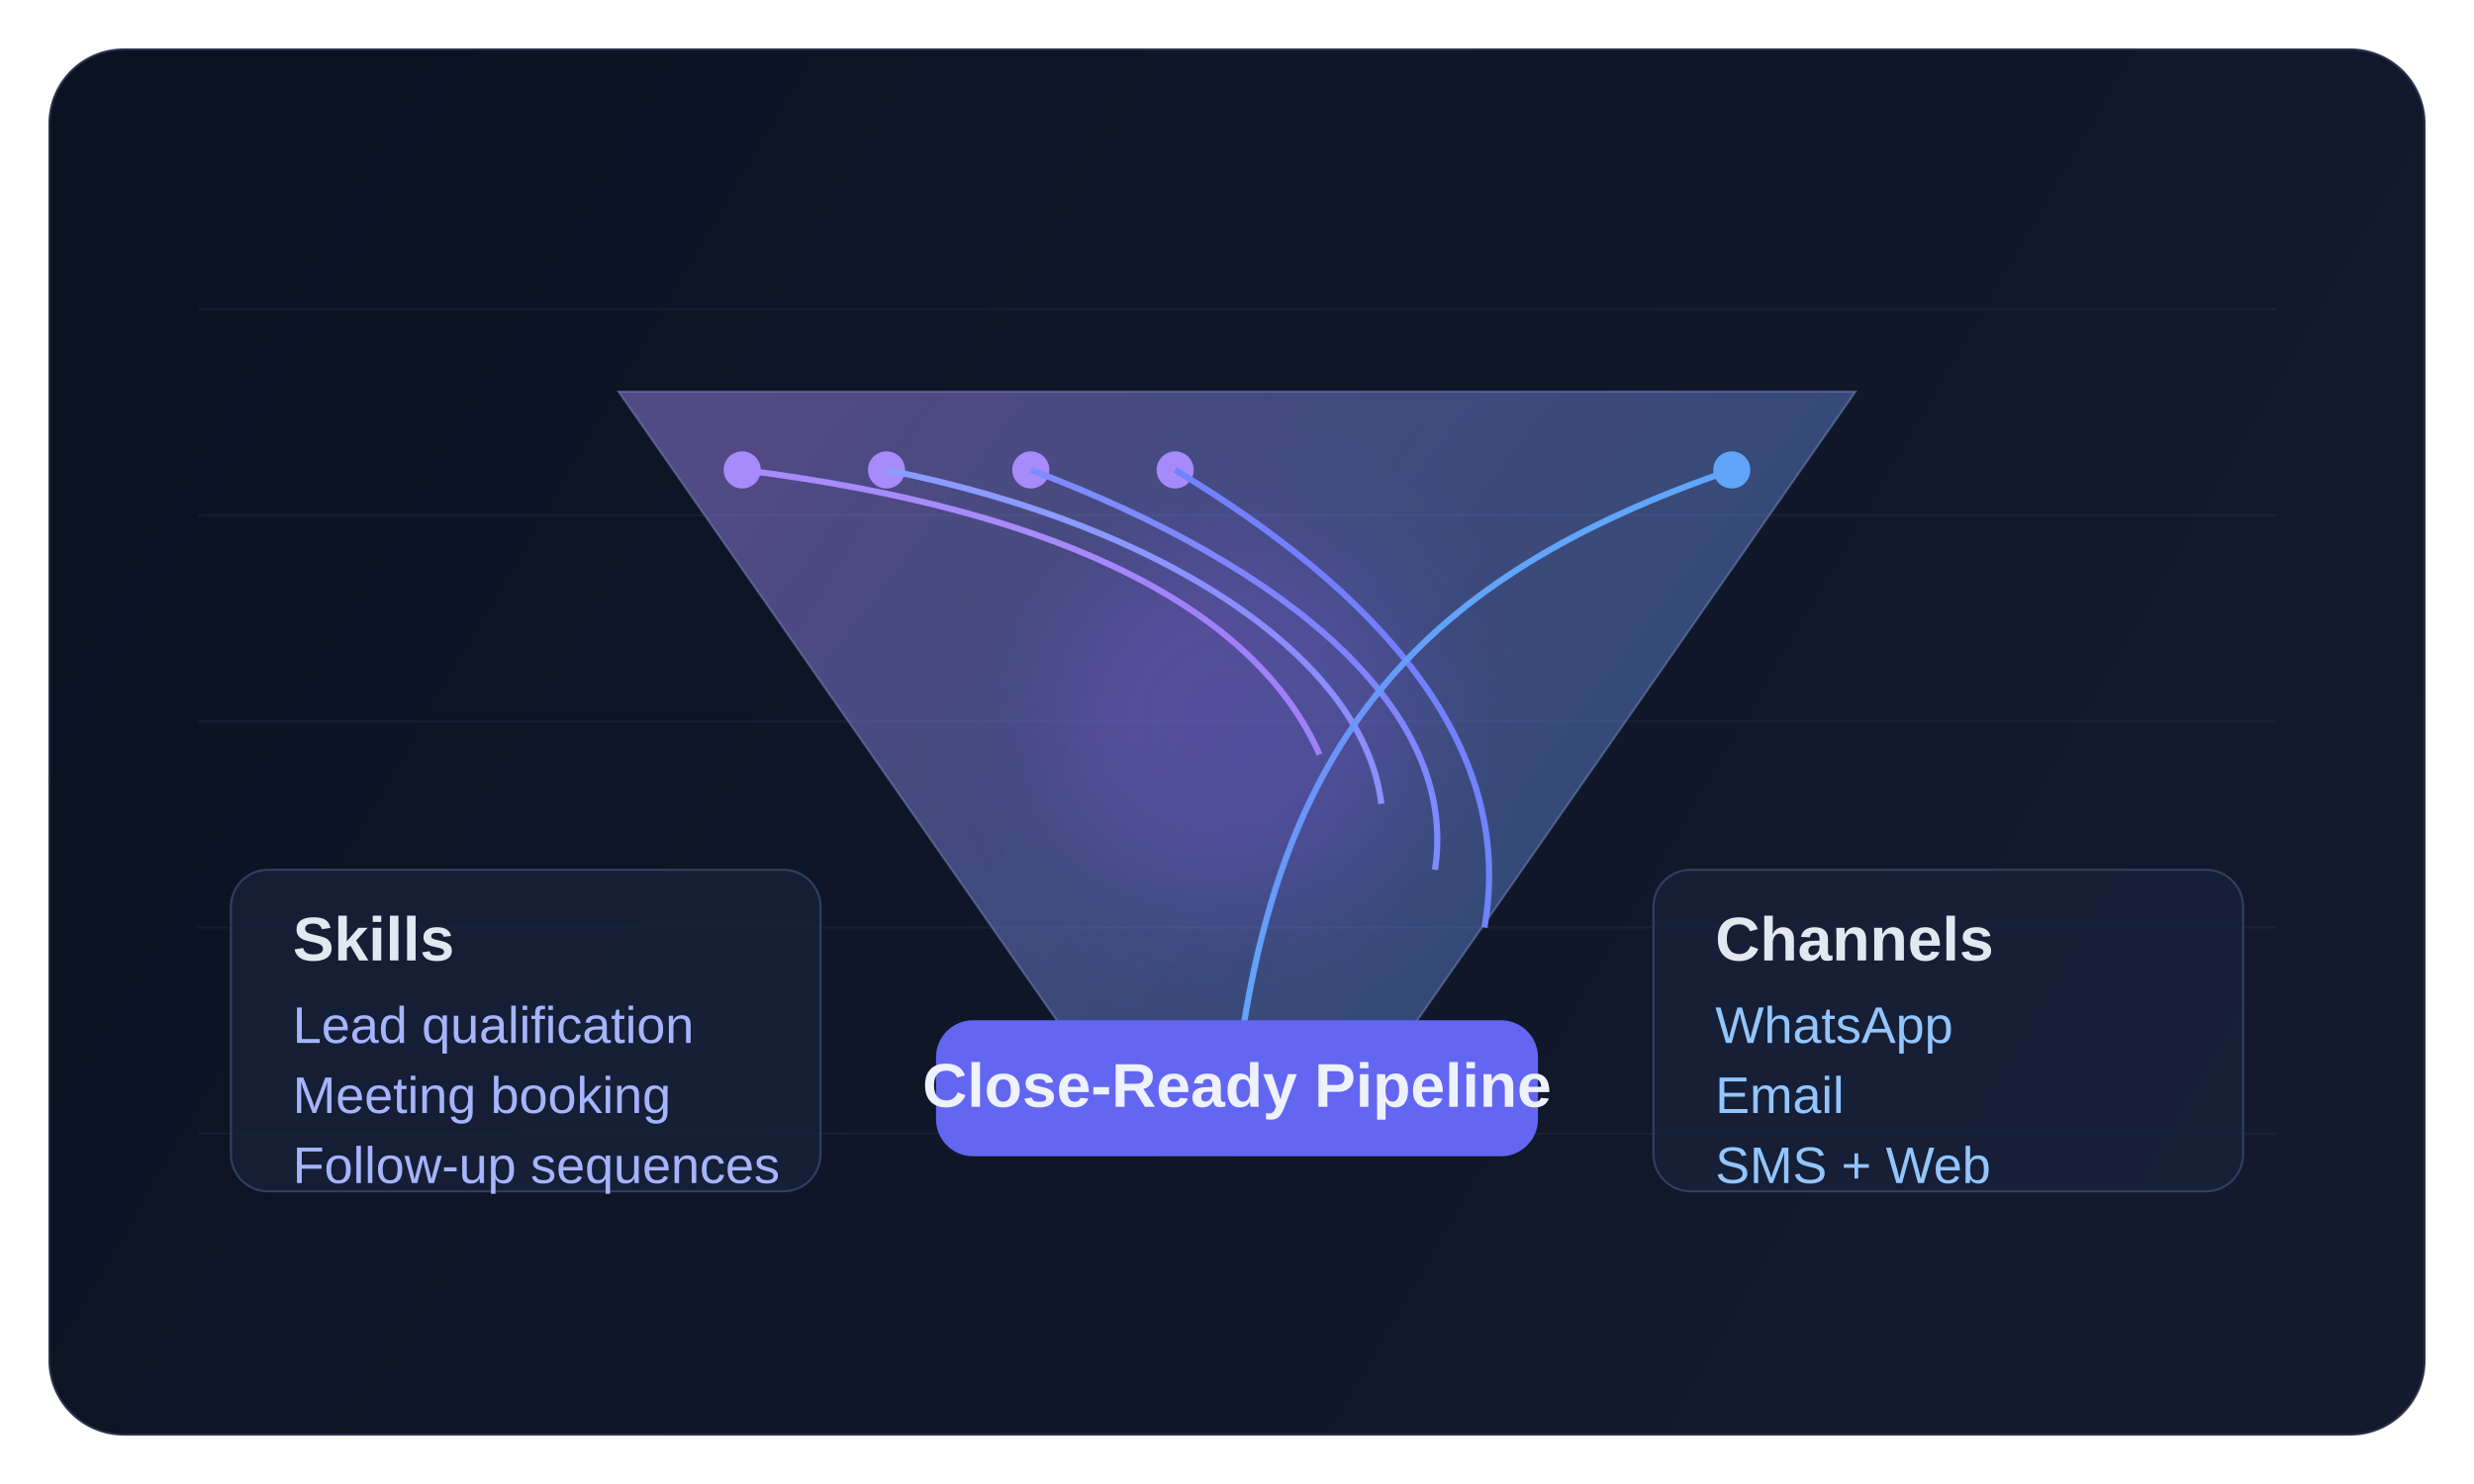
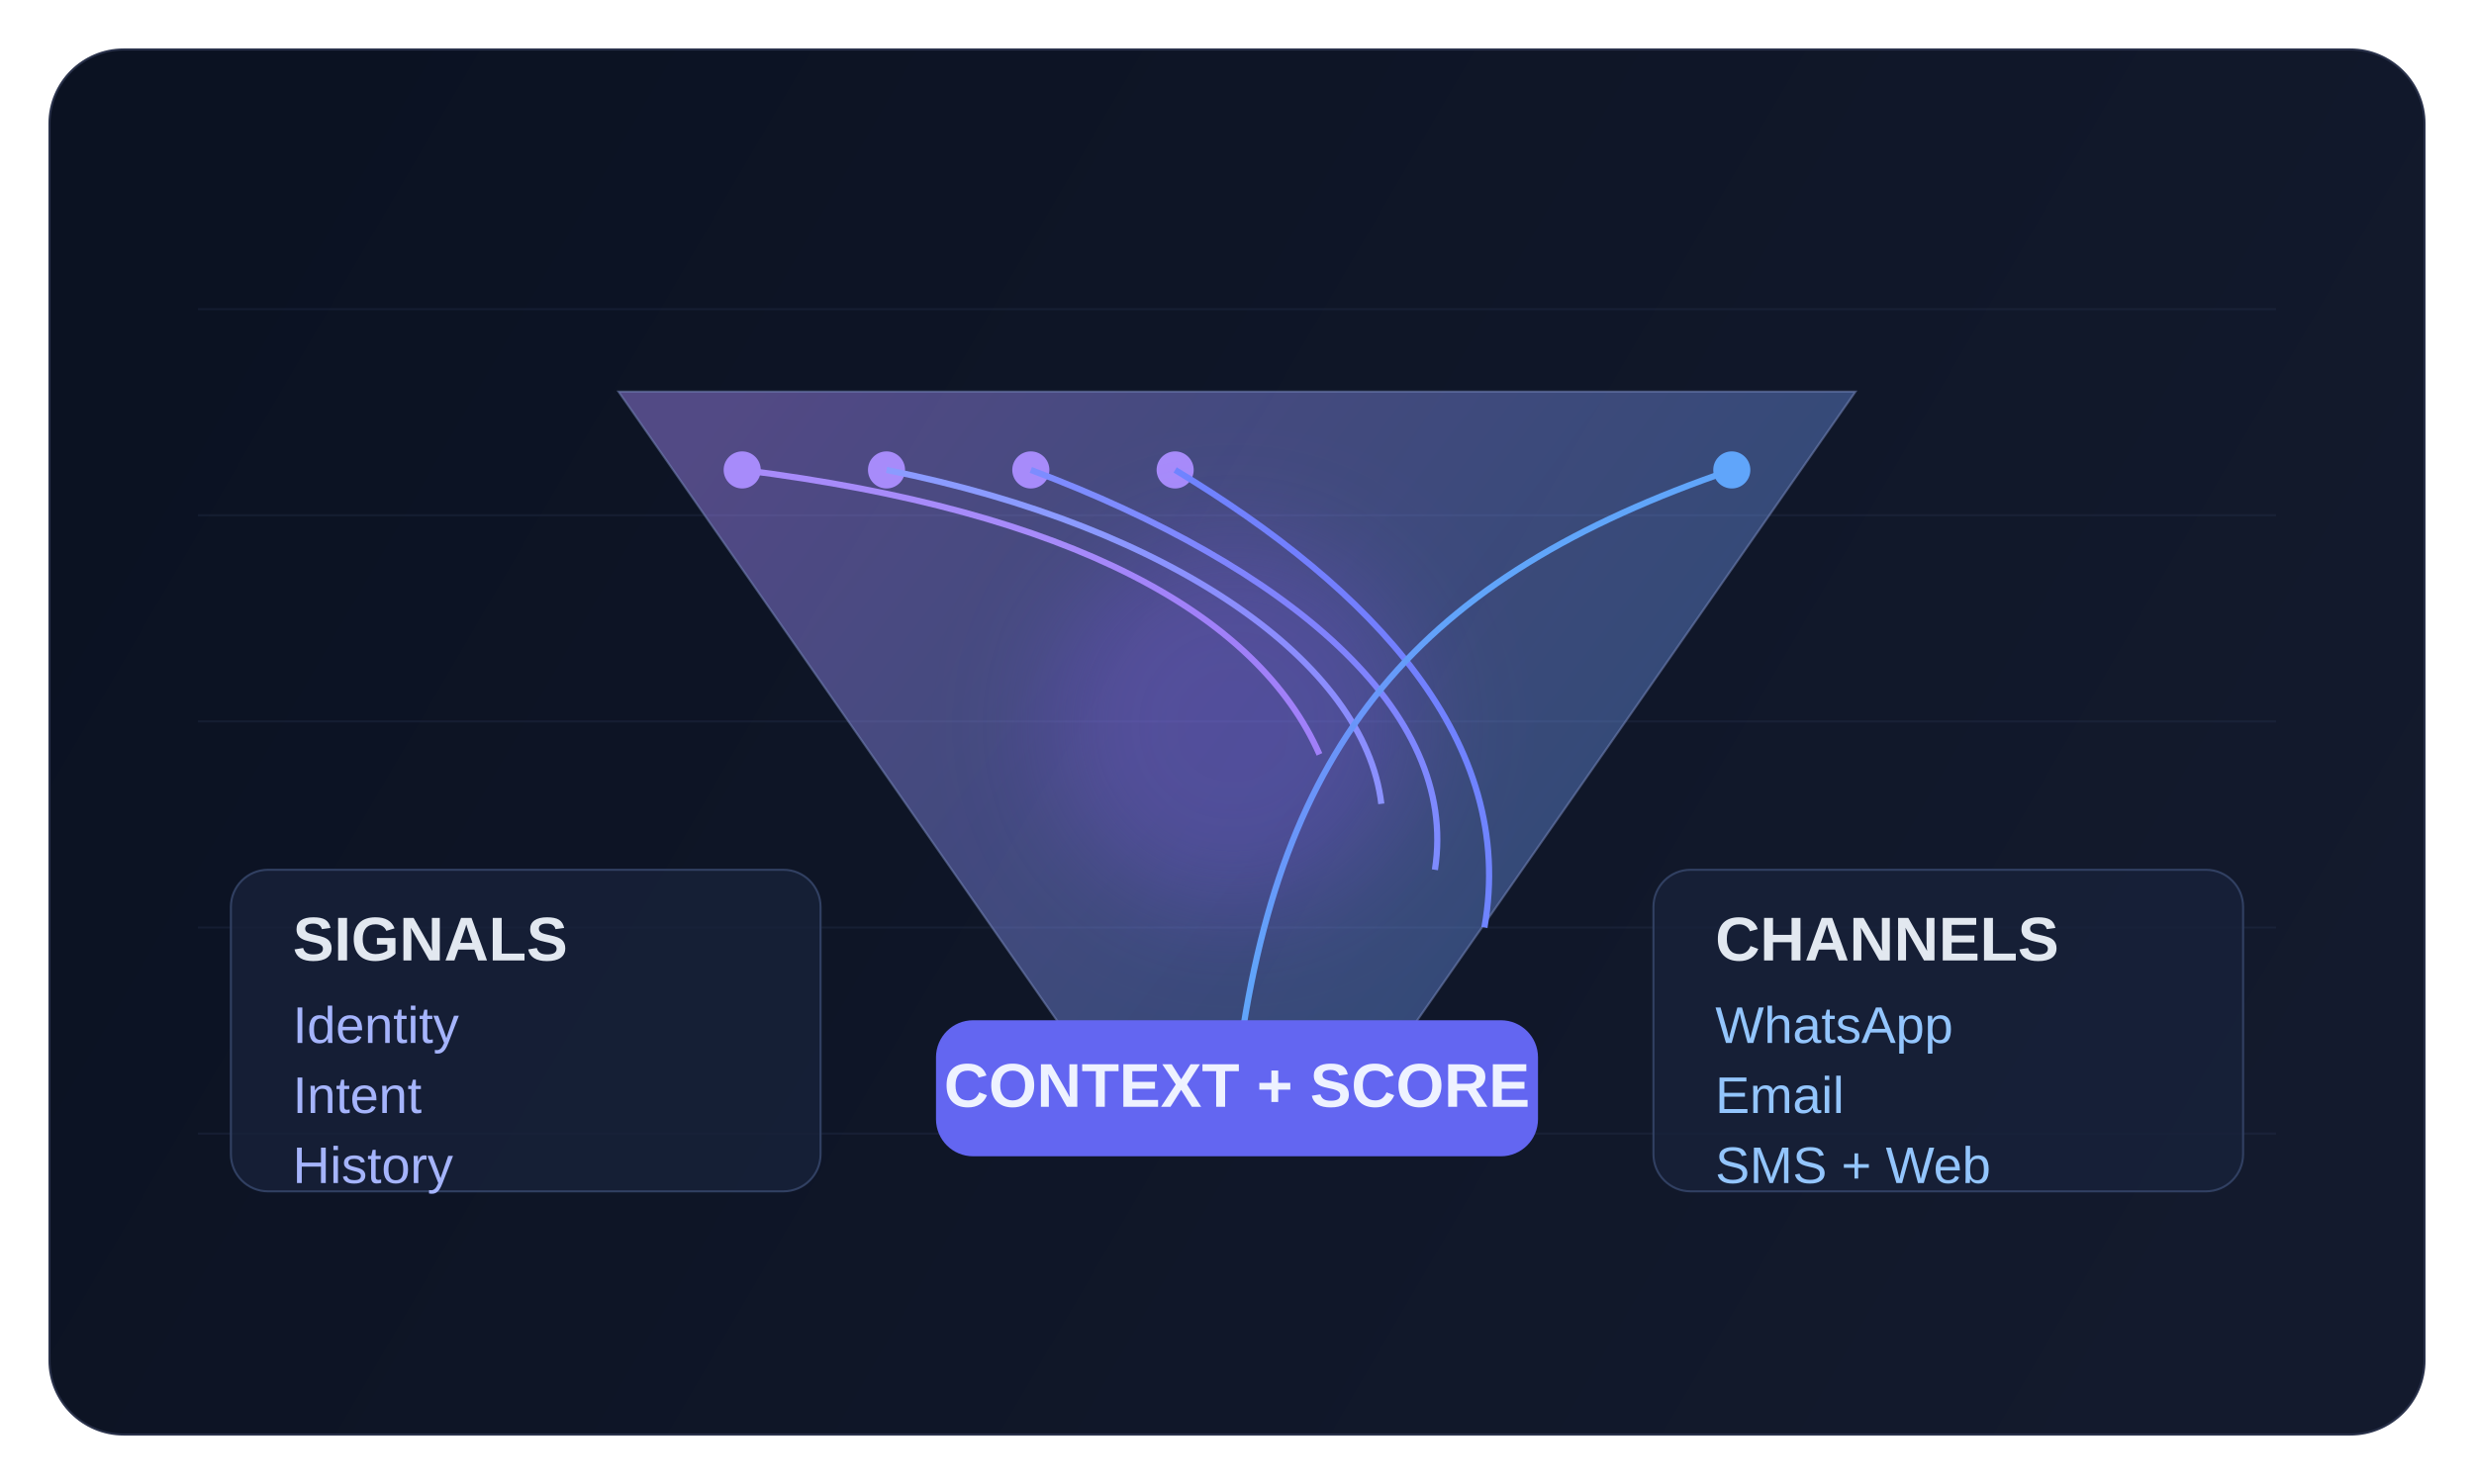
<svg xmlns="http://www.w3.org/2000/svg" width="1200" height="720" viewBox="0 0 1200 720" fill="none" role="img" aria-labelledby="title desc">
  <defs>
    <linearGradient id="bg" x1="120" y1="80" x2="1080" y2="640" gradientUnits="userSpaceOnUse">
      <stop stop-color="#0B1222" />
      <stop offset="1" stop-color="#131A2D" />
    </linearGradient>
    <linearGradient id="funnel" x1="370" y1="180" x2="840" y2="540" gradientUnits="userSpaceOnUse">
      <stop stop-color="#A78BFA" stop-opacity="0.45" />
      <stop offset="1" stop-color="#60A5FA" stop-opacity="0.35" />
    </linearGradient>
    <linearGradient id="pill" x1="0" y1="0" x2="200" y2="0" gradientUnits="userSpaceOnUse">
      <stop stop-color="#8B5CF6" />
      <stop offset="1" stop-color="#6366F1" />
    </linearGradient>
    <filter id="soft" x="0" y="0" width="1200" height="720" filterUnits="userSpaceOnUse">
      <feGaussianBlur stdDeviation="26" />
    </filter>
  </defs>
  <rect x="24" y="24" width="1152" height="672" rx="36" fill="url(#bg)" />
  <rect x="24" y="24" width="1152" height="672" rx="36" stroke="#29314A" />
  <g opacity="0.26">
    <path d="M96 150H1104" stroke="#2E3957" />
    <path d="M96 250H1104" stroke="#2E3957" />
    <path d="M96 350H1104" stroke="#2E3957" />
    <path d="M96 450H1104" stroke="#2E3957" />
    <path d="M96 550H1104" stroke="#2E3957" />
  </g>
  <path d="M300 190H900L670 520H530L300 190Z" fill="url(#funnel)" />
  <path d="M300 190H900L670 520H530L300 190Z" stroke="#7485B8" stroke-opacity="0.55" />
  <g>
    <circle cx="360" cy="228" r="9" fill="#A78BFA" />
    <circle cx="430" cy="228" r="9" fill="#A78BFA" />
    <circle cx="500" cy="228" r="9" fill="#A78BFA" />
    <circle cx="570" cy="228" r="9" fill="#A78BFA" />
    <circle cx="840" cy="228" r="9" fill="#60A5FA" />
    <path d="M360 228C520 248 610 298 640 366" stroke="#A78BFA" stroke-width="3" />
    <path d="M430 228C570 256 662 322 670 390" stroke="#8B9BFF" stroke-width="3" />
    <path d="M500 228C625 275 708 345 696 422" stroke="#7D8CFF" stroke-width="3" />
    <path d="M570 228C666 286 736 360 720 450" stroke="#6F84FF" stroke-width="3" />
    <path d="M840 228C688 280 620 360 600 520" stroke="#60A5FA" stroke-width="3" />
  </g>
  <g>
    <rect x="454" y="495" width="292" height="66" rx="18" fill="url(#pill)" />
-     <text x="600" y="537" fill="#EEF2FF" font-family="Arial, sans-serif" font-size="30" text-anchor="middle" font-weight="700">Close-Ready Pipeline</text>
+     <text x="600" y="537" fill="#EEF2FF" font-family="Arial, sans-serif" font-size="30" text-anchor="middle" font-weight="700">CONTEXT + SCORE</text>
  </g>
  <g>
    <rect x="112" y="422" width="286" height="156" rx="18" fill="#18223A" fill-opacity="0.78" stroke="#314062" />
-     <text x="142" y="466" fill="#E2E8F0" font-family="Arial, sans-serif" font-size="30" font-weight="700">Skills</text>
-     <text x="142" y="506" fill="#A5B4FC" font-family="Arial, sans-serif" font-size="25">Lead qualification</text>
-     <text x="142" y="540" fill="#A5B4FC" font-family="Arial, sans-serif" font-size="25">Meeting booking</text>
-     <text x="142" y="574" fill="#A5B4FC" font-family="Arial, sans-serif" font-size="25">Follow-up sequences</text>
+     <text x="142" y="466" fill="#E2E8F0" font-family="Arial, sans-serif" font-size="30" font-weight="700">SIGNALS</text>
+     <text x="142" y="506" fill="#A5B4FC" font-family="Arial, sans-serif" font-size="25">Identity</text>
+     <text x="142" y="540" fill="#A5B4FC" font-family="Arial, sans-serif" font-size="25">Intent</text>
+     <text x="142" y="574" fill="#A5B4FC" font-family="Arial, sans-serif" font-size="25">History</text>
  </g>
  <g>
    <rect x="802" y="422" width="286" height="156" rx="18" fill="#18223A" fill-opacity="0.78" stroke="#314062" />
-     <text x="832" y="466" fill="#E2E8F0" font-family="Arial, sans-serif" font-size="30" font-weight="700">Channels</text>
+     <text x="832" y="466" fill="#E2E8F0" font-family="Arial, sans-serif" font-size="30" font-weight="700">CHANNELS</text>
    <text x="832" y="506" fill="#93C5FD" font-family="Arial, sans-serif" font-size="25">WhatsApp</text>
    <text x="832" y="540" fill="#93C5FD" font-family="Arial, sans-serif" font-size="25">Email</text>
    <text x="832" y="574" fill="#93C5FD" font-family="Arial, sans-serif" font-size="25">SMS + Web</text>
  </g>
  <g filter="url(#soft)" opacity="0.25">
    <circle cx="598" cy="352" r="90" fill="#8B5CF6" />
  </g>
</svg>
